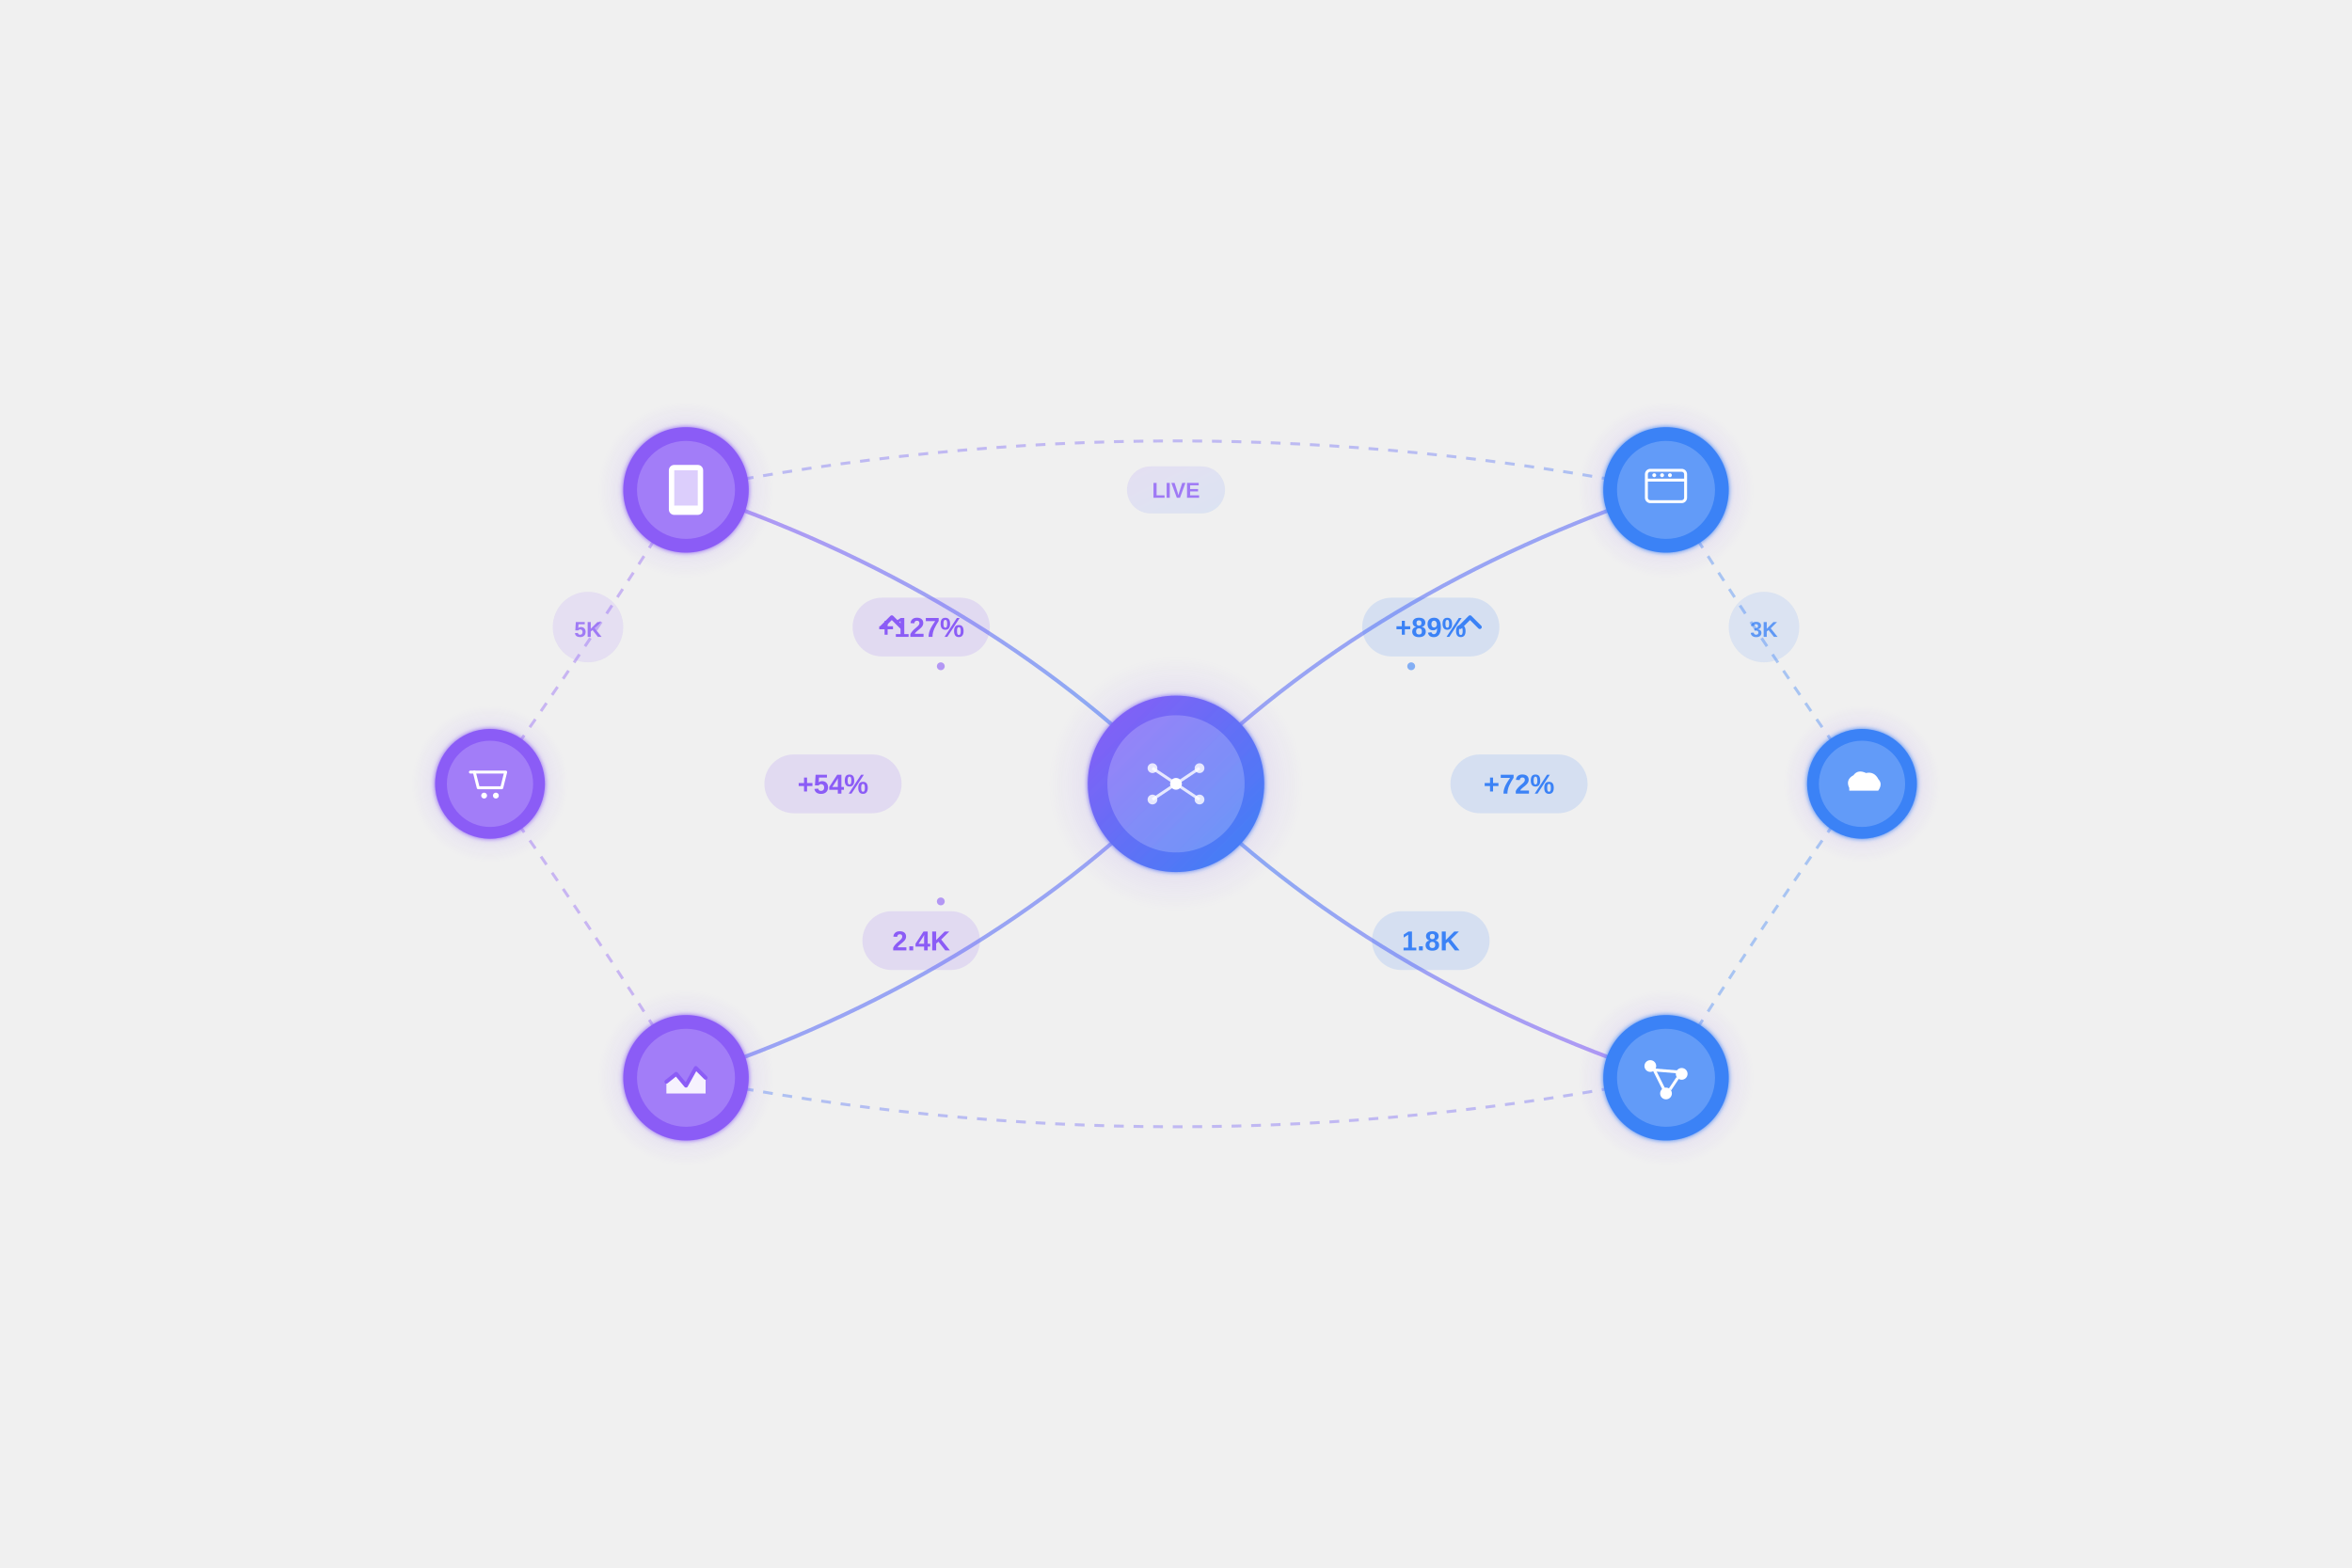
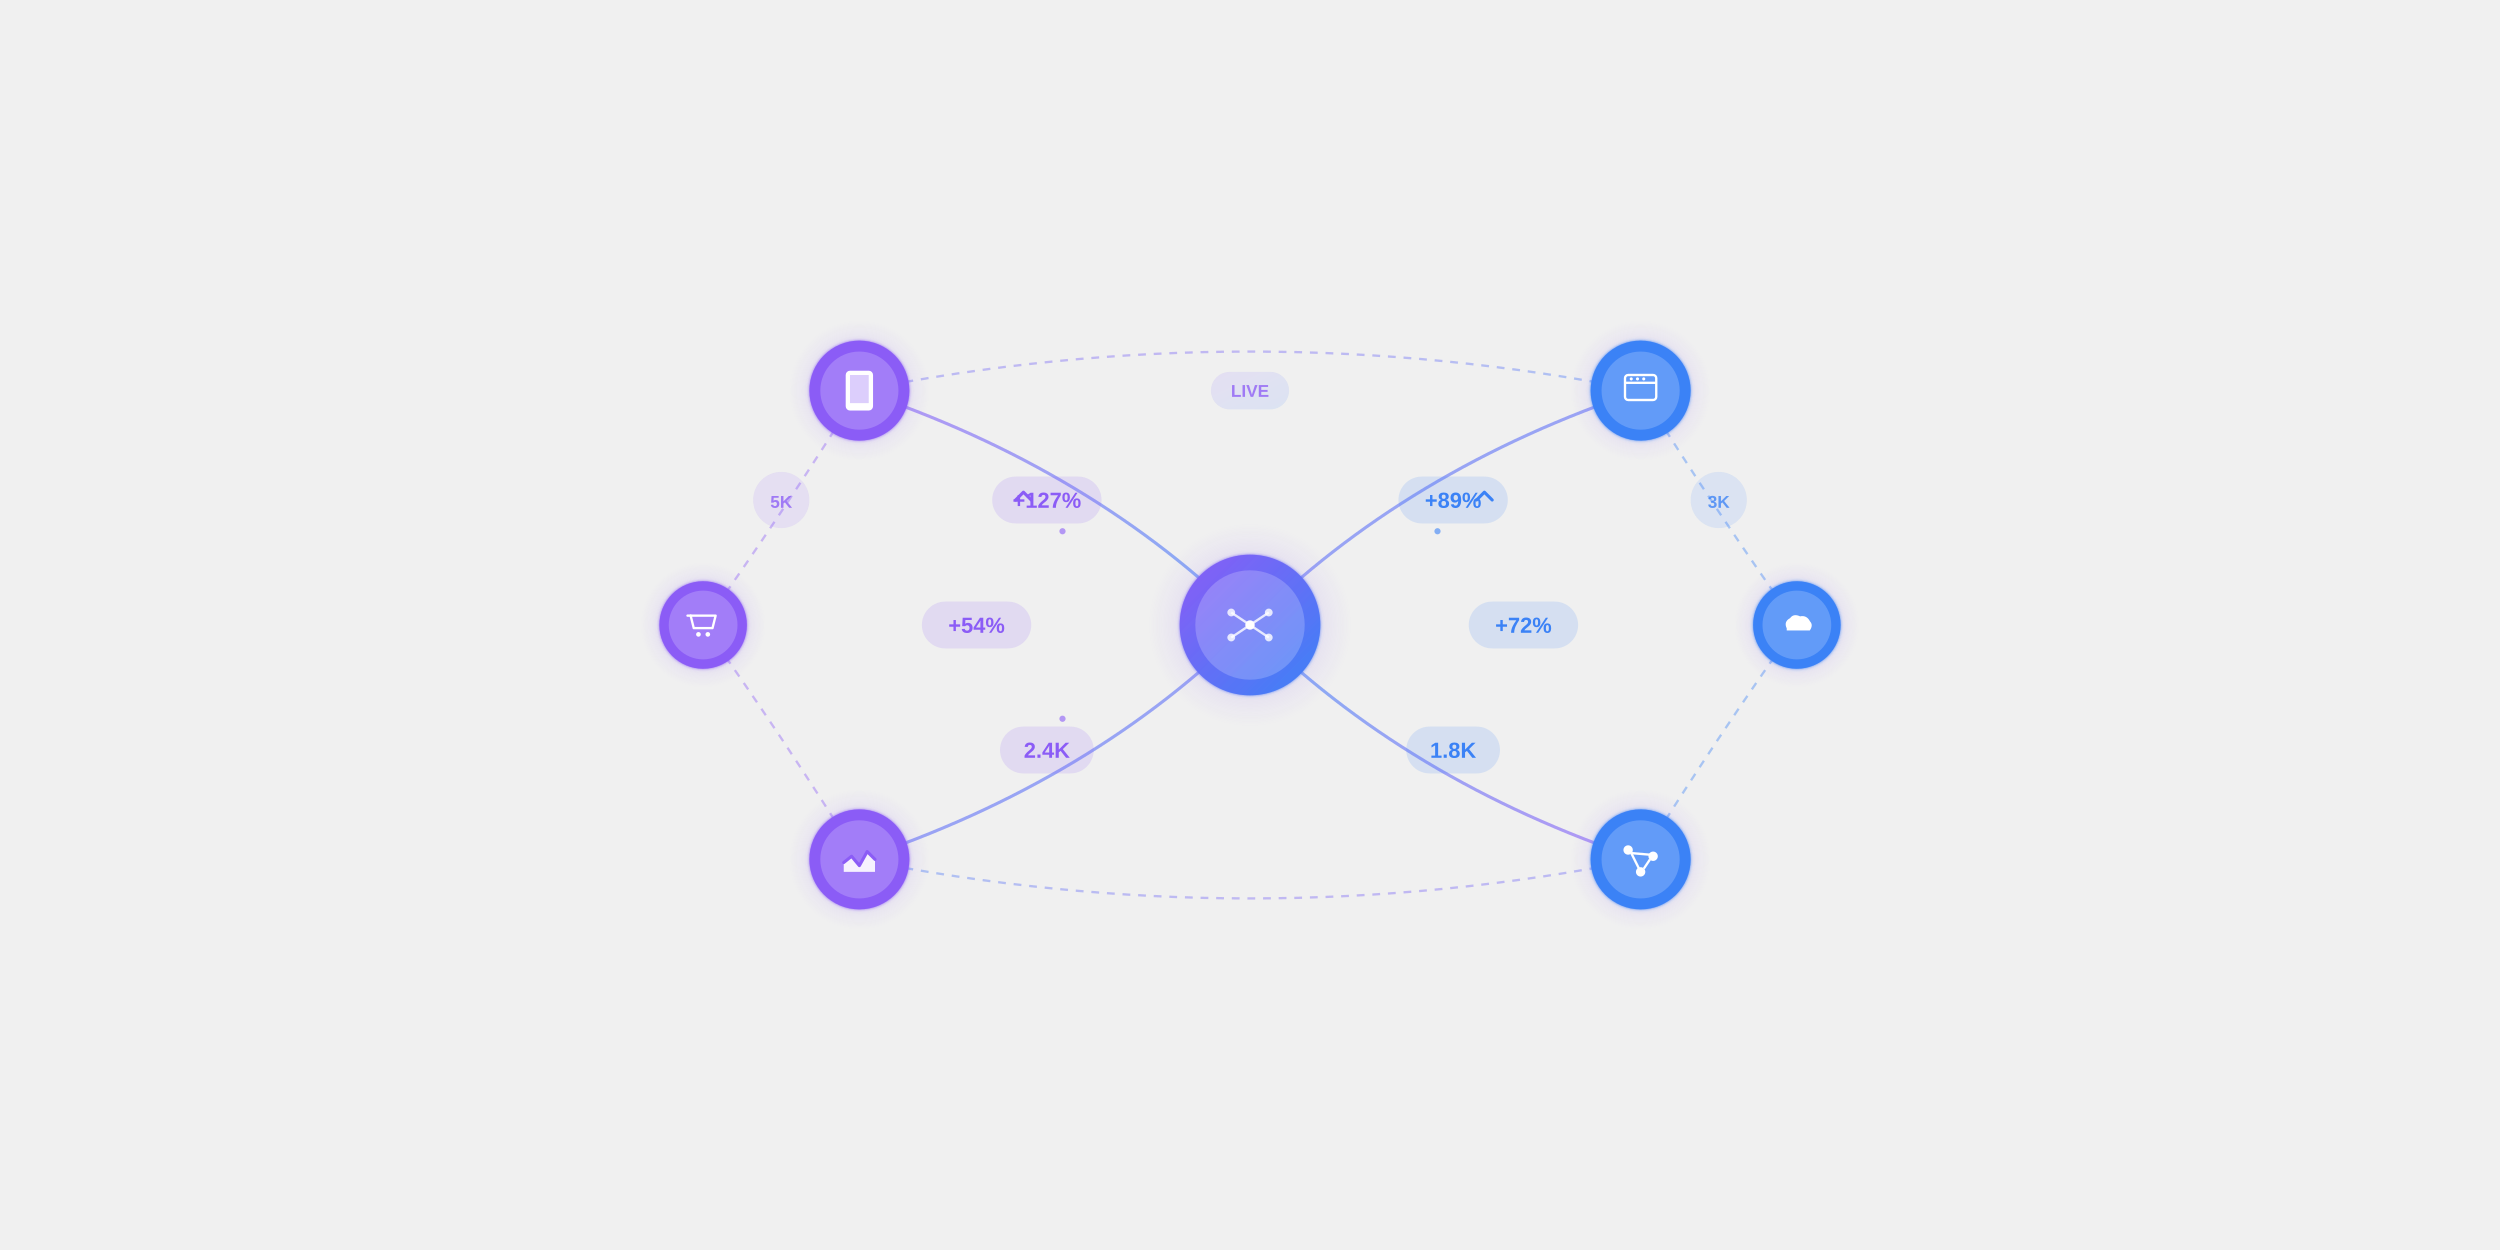
- <svg xmlns="http://www.w3.org/2000/svg" viewBox="0 0 3000 2000">
+ <svg xmlns="http://www.w3.org/2000/svg" width="8in" height="4in" viewBox="0 0 4000 2000">
  <defs>
    <linearGradient id="purpleBlue" x1="0%" y1="0%" x2="100%" y2="100%">
      <stop offset="0%" style="stop-color:#8b5cf6;stop-opacity:1" />
      <stop offset="100%" style="stop-color:#3b82f6;stop-opacity:1" />
    </linearGradient>
    <linearGradient id="bluePurple" x1="0%" y1="0%" x2="100%" y2="100%">
      <stop offset="0%" style="stop-color:#3b82f6;stop-opacity:1" />
      <stop offset="100%" style="stop-color:#8b5cf6;stop-opacity:1" />
    </linearGradient>
    <radialGradient id="nodeGlow">
      <stop offset="0%" style="stop-color:#8b5cf6;stop-opacity:0.3" />
      <stop offset="100%" style="stop-color:#8b5cf6;stop-opacity:0" />
    </radialGradient>
    <marker id="arrowPurple" markerWidth="10" markerHeight="10" refX="9" refY="3" orient="auto" markerUnits="strokeWidth">
      <path d="M0,0 L0,6 L9,3 z" fill="#8b5cf6" />
    </marker>
    <marker id="arrowBlue" markerWidth="10" markerHeight="10" refX="9" refY="3" orient="auto" markerUnits="strokeWidth">
      <path d="M0,0 L0,6 L9,3 z" fill="#3b82f6" />
    </marker>
    <filter id="glow">
      <feGaussianBlur stdDeviation="3" result="coloredBlur" />
      <feMerge>
        <feMergeNode in="coloredBlur" />
        <feMergeNode in="SourceGraphic" />
      </feMerge>
    </filter>
  </defs>
-   <path d="M 1500 1000 Q 1250 750 875 625" stroke="url(#purpleBlue)" stroke-width="5" fill="none" opacity="0.6" marker-end="url(#arrowPurple)" />
-   <path d="M 1500 1000 Q 1750 750 2125 625" stroke="url(#bluePurple)" stroke-width="5" fill="none" opacity="0.6" marker-end="url(#arrowBlue)" />
-   <path d="M 1500 1000 Q 1250 1250 875 1375" stroke="url(#purpleBlue)" stroke-width="5" fill="none" opacity="0.6" marker-end="url(#arrowPurple)" />
-   <path d="M 1500 1000 Q 1750 1250 2125 1375" stroke="url(#bluePurple)" stroke-width="5" fill="none" opacity="0.6" marker-end="url(#arrowBlue)" />
-   <path d="M 1500 1000 L 625 1000" stroke="url(#purpleBlue)" stroke-width="5" fill="none" opacity="0.6" marker-end="url(#arrowPurple)" />
-   <path d="M 1500 1000 L 2375 1000" stroke="url(#bluePurple)" stroke-width="5" fill="none" opacity="0.6" marker-end="url(#arrowBlue)" />
-   <path d="M 875 625 Q 750 825 625 1000" stroke="#8b5cf6" stroke-width="3.75" fill="none" opacity="0.4" marker-end="url(#arrowPurple)" stroke-dasharray="12.5,12.5" />
-   <path d="M 2125 625 Q 2250 825 2375 1000" stroke="#3b82f6" stroke-width="3.75" fill="none" opacity="0.4" marker-end="url(#arrowBlue)" stroke-dasharray="12.5,12.5" />
-   <path d="M 875 1375 Q 750 1175 625 1000" stroke="#8b5cf6" stroke-width="3.75" fill="none" opacity="0.4" marker-end="url(#arrowPurple)" stroke-dasharray="12.5,12.5" />
-   <path d="M 2125 1375 Q 2250 1175 2375 1000" stroke="#3b82f6" stroke-width="3.75" fill="none" opacity="0.4" marker-end="url(#arrowBlue)" stroke-dasharray="12.5,12.5" />
-   <path d="M 875 625 Q 1500 500 2125 625" stroke="url(#purpleBlue)" stroke-width="3.75" fill="none" opacity="0.4" marker-end="url(#arrowBlue)" stroke-dasharray="12.5,12.5" />
-   <path d="M 875 1375 Q 1500 1500 2125 1375" stroke="url(#bluePurple)" stroke-width="3.75" fill="none" opacity="0.4" marker-end="url(#arrowPurple)" stroke-dasharray="12.5,12.5" />
-   <g transform="translate(1175, 800)">
+   <path d="M 2000 1000 Q 1750 750 1375 625" stroke="url(#purpleBlue)" stroke-width="5" fill="none" opacity="0.6" marker-end="url(#arrowPurple)" />
+   <path d="M 2000 1000 Q 2250 750 2625 625" stroke="url(#bluePurple)" stroke-width="5" fill="none" opacity="0.6" marker-end="url(#arrowBlue)" />
+   <path d="M 2000 1000 Q 1750 1250 1375 1375" stroke="url(#purpleBlue)" stroke-width="5" fill="none" opacity="0.6" marker-end="url(#arrowPurple)" />
+   <path d="M 2000 1000 Q 2250 1250 2625 1375" stroke="url(#bluePurple)" stroke-width="5" fill="none" opacity="0.6" marker-end="url(#arrowBlue)" />
+   <path d="M 2000 1000 L 1125 1000" stroke="url(#purpleBlue)" stroke-width="5" fill="none" opacity="0.6" marker-end="url(#arrowPurple)" />
+   <path d="M 2000 1000 L 2875 1000" stroke="url(#bluePurple)" stroke-width="5" fill="none" opacity="0.6" marker-end="url(#arrowBlue)" />
+   <path d="M 1375 625 Q 1250 825 1125 1000" stroke="#8b5cf6" stroke-width="3.75" fill="none" opacity="0.4" marker-end="url(#arrowPurple)" stroke-dasharray="12.5,12.5" />
+   <path d="M 2625 625 Q 2750 825 2875 1000" stroke="#3b82f6" stroke-width="3.75" fill="none" opacity="0.4" marker-end="url(#arrowBlue)" stroke-dasharray="12.5,12.5" />
+   <path d="M 1375 1375 Q 1250 1175 1125 1000" stroke="#8b5cf6" stroke-width="3.75" fill="none" opacity="0.4" marker-end="url(#arrowPurple)" stroke-dasharray="12.5,12.5" />
+   <path d="M 2625 1375 Q 2750 1175 2875 1000" stroke="#3b82f6" stroke-width="3.75" fill="none" opacity="0.4" marker-end="url(#arrowBlue)" stroke-dasharray="12.5,12.5" />
+   <path d="M 1375 625 Q 2000 500 2625 625" stroke="url(#purpleBlue)" stroke-width="3.75" fill="none" opacity="0.4" marker-end="url(#arrowBlue)" stroke-dasharray="12.5,12.5" />
+   <path d="M 1375 1375 Q 2000 1500 2625 1375" stroke="url(#bluePurple)" stroke-width="3.75" fill="none" opacity="0.4" marker-end="url(#arrowPurple)" stroke-dasharray="12.5,12.5" />
+   <g transform="translate(1675, 800)">
    <rect x="-87.5" y="-37.5" width="175" height="75" rx="37.5" fill="#8b5cf6" opacity="0.15" />
    <text x="0" y="12.5" text-anchor="middle" font-family="Arial, sans-serif" font-size="35" font-weight="600" fill="#8b5cf6">+127%</text>
    <path d="M -50 0 L -37.5 -12.5 L -25 0" stroke="#8b5cf6" stroke-width="5" fill="none" stroke-linecap="round" stroke-linejoin="round" />
  </g>
-   <g transform="translate(1825, 800)">
+   <g transform="translate(2325, 800)">
    <rect x="-87.5" y="-37.5" width="175" height="75" rx="37.5" fill="#3b82f6" opacity="0.15" />
    <text x="0" y="12.5" text-anchor="middle" font-family="Arial, sans-serif" font-size="35" font-weight="600" fill="#3b82f6">+89%</text>
    <path d="M 37.5 0 L 50 -12.5 L 62.5 0" stroke="#3b82f6" stroke-width="5" fill="none" stroke-linecap="round" stroke-linejoin="round" />
  </g>
-   <g transform="translate(1175, 1200)">
+   <g transform="translate(1675, 1200)">
    <rect x="-75" y="-37.5" width="150" height="75" rx="37.5" fill="#8b5cf6" opacity="0.15" />
    <text x="0" y="12.5" text-anchor="middle" font-family="Arial, sans-serif" font-size="35" font-weight="600" fill="#8b5cf6">2.4K</text>
  </g>
-   <g transform="translate(1825, 1200)">
+   <g transform="translate(2325, 1200)">
    <rect x="-75" y="-37.5" width="150" height="75" rx="37.5" fill="#3b82f6" opacity="0.15" />
    <text x="0" y="12.5" text-anchor="middle" font-family="Arial, sans-serif" font-size="35" font-weight="600" fill="#3b82f6">1.8K</text>
  </g>
-   <g transform="translate(1062.5, 1000)">
+   <g transform="translate(1562.5, 1000)">
    <rect x="-87.5" y="-37.5" width="175" height="75" rx="37.5" fill="#8b5cf6" opacity="0.15" />
    <text x="0" y="12.5" text-anchor="middle" font-family="Arial, sans-serif" font-size="35" font-weight="600" fill="#8b5cf6">+54%</text>
  </g>
-   <g transform="translate(1937.5, 1000)">
+   <g transform="translate(2437.5, 1000)">
    <rect x="-87.5" y="-37.5" width="175" height="75" rx="37.5" fill="#3b82f6" opacity="0.15" />
    <text x="0" y="12.5" text-anchor="middle" font-family="Arial, sans-serif" font-size="35" font-weight="600" fill="#3b82f6">+72%</text>
  </g>
-   <g transform="translate(1500, 1000)">
+   <g transform="translate(2000, 1000)">
    <circle r="162.5" fill="url(#nodeGlow)" />
    <circle r="112.5" fill="url(#purpleBlue)" filter="url(#glow)" />
    <circle r="87.5" fill="white" opacity="0.2" />
    <circle cx="0" cy="0" r="7.5" fill="white" />
    <circle cx="-30" cy="-20" r="6.25" fill="white" opacity="0.8" />
    <circle cx="30" cy="-20" r="6.25" fill="white" opacity="0.8" />
    <circle cx="-30" cy="20" r="6.25" fill="white" opacity="0.8" />
    <circle cx="30" cy="20" r="6.25" fill="white" opacity="0.8" />
    <line x1="0" y1="0" x2="-30" y2="-20" stroke="white" stroke-width="3.75" opacity="0.8" />
    <line x1="0" y1="0" x2="30" y2="-20" stroke="white" stroke-width="3.75" opacity="0.8" />
    <line x1="0" y1="0" x2="-30" y2="20" stroke="white" stroke-width="3.75" opacity="0.8" />
    <line x1="0" y1="0" x2="30" y2="20" stroke="white" stroke-width="3.75" opacity="0.8" />
  </g>
-   <g transform="translate(875, 625)">
+   <g transform="translate(1375, 625)">
    <circle r="112.5" fill="url(#nodeGlow)" />
    <circle r="80" fill="#8b5cf6" filter="url(#glow)" />
    <circle r="62.5" fill="white" opacity="0.2" />
    <rect x="-20" y="-30" width="40" height="60" rx="5" fill="white" stroke="white" stroke-width="3.75" />
    <rect x="-15" y="-25" width="30" height="45" fill="#8b5cf6" opacity="0.3" />
    <circle cx="0" cy="25" r="3.75" fill="white" />
  </g>
-   <g transform="translate(2125, 625)">
+   <g transform="translate(2625, 625)">
    <circle r="112.5" fill="url(#nodeGlow)" />
    <circle r="80" fill="#3b82f6" filter="url(#glow)" />
    <circle r="62.5" fill="white" opacity="0.2" />
    <rect x="-25" y="-25" width="50" height="40" rx="5" fill="none" stroke="white" stroke-width="3.75" />
    <line x1="-25" y1="-12.5" x2="25" y2="-12.5" stroke="white" stroke-width="3.75" />
    <circle cx="-15" cy="-18.75" r="2.5" fill="white" />
    <circle cx="-5" cy="-18.75" r="2.5" fill="white" />
    <circle cx="5" cy="-18.75" r="2.5" fill="white" />
  </g>
-   <g transform="translate(875, 1375)">
+   <g transform="translate(1375, 1375)">
    <circle r="112.5" fill="url(#nodeGlow)" />
    <circle r="80" fill="#8b5cf6" filter="url(#glow)" />
    <circle r="62.5" fill="white" opacity="0.2" />
    <path d="M -25 20 L -25 5 L -12.5 -5 L 0 10 L 12.5 -12.5 L 25 0 L 25 20 Z" fill="white" opacity="0.9" />
    <polyline points="-25,5 -12.5,-5 0,10 12.5,-12.5 25,0" fill="none" stroke="#8b5cf6" stroke-width="5" stroke-linecap="round" stroke-linejoin="round" />
  </g>
-   <g transform="translate(2125, 1375)">
+   <g transform="translate(2625, 1375)">
    <circle r="112.5" fill="url(#nodeGlow)" />
    <circle r="80" fill="#3b82f6" filter="url(#glow)" />
    <circle r="62.5" fill="white" opacity="0.2" />
    <circle cx="-20" cy="-15" r="7.5" fill="white" />
    <circle cx="20" cy="-5" r="7.5" fill="white" />
    <circle cx="0" cy="20" r="7.5" fill="white" />
    <line x1="-15" y1="-10" x2="15" y2="-7.5" stroke="white" stroke-width="3.75" />
    <line x1="-15" y1="-10" x2="-2.5" y2="15" stroke="white" stroke-width="3.75" />
    <line x1="15" y1="0" x2="5" y2="15" stroke="white" stroke-width="3.75" />
  </g>
-   <g transform="translate(625, 1000)">
+   <g transform="translate(1125, 1000)">
    <circle r="100" fill="url(#nodeGlow)" />
    <circle r="70" fill="#8b5cf6" filter="url(#glow)" />
    <circle r="55" fill="white" opacity="0.2" />
    <path d="M -20 -15 L -15 5 L 15 5 L 20 -15 Z" fill="none" stroke="white" stroke-width="3.75" stroke-linecap="round" stroke-linejoin="round" />
    <line x1="-25" y1="-15" x2="-20" y2="-15" stroke="white" stroke-width="3.75" stroke-linecap="round" />
    <circle cx="-7.5" cy="15" r="3.75" fill="white" />
    <circle cx="7.5" cy="15" r="3.75" fill="white" />
  </g>
-   <g transform="translate(2375, 1000)">
+   <g transform="translate(2875, 1000)">
    <circle r="100" fill="url(#nodeGlow)" />
    <circle r="70" fill="#3b82f6" filter="url(#glow)" />
    <circle r="55" fill="white" opacity="0.2" />
    <path d="M -15 5 Q -20 -5 -10 -10 Q -5 -17.5 5 -12.5 Q 15 -15 20 -5 Q 25 0 20 7.5 L -15 7.5 Z" fill="white" stroke="white" stroke-width="2.5" />
  </g>
  <g opacity="0.6">
-     <circle cx="1200" cy="850" r="5" fill="#8b5cf6">
-       <animate attributeName="cx" from="1500" to="875" dur="3s" repeatCount="indefinite" />
+     <circle cx="1700" cy="850" r="5" fill="#8b5cf6">
+       <animate attributeName="cx" from="2000" to="1375" dur="3s" repeatCount="indefinite" />
      <animate attributeName="cy" from="1000" to="625" dur="3s" repeatCount="indefinite" />
      <animate attributeName="opacity" values="0;1;0" dur="3s" repeatCount="indefinite" />
    </circle>
-     <circle cx="1800" cy="850" r="5" fill="#3b82f6">
-       <animate attributeName="cx" from="1500" to="2125" dur="2.5s" repeatCount="indefinite" />
+     <circle cx="2300" cy="850" r="5" fill="#3b82f6">
+       <animate attributeName="cx" from="2000" to="2625" dur="2.5s" repeatCount="indefinite" />
      <animate attributeName="cy" from="1000" to="625" dur="2.5s" repeatCount="indefinite" />
      <animate attributeName="opacity" values="0;1;0" dur="2.5s" repeatCount="indefinite" />
    </circle>
-     <circle cx="1200" cy="1150" r="5" fill="#8b5cf6">
-       <animate attributeName="cx" from="1500" to="875" dur="3.5s" repeatCount="indefinite" />
+     <circle cx="1700" cy="1150" r="5" fill="#8b5cf6">
+       <animate attributeName="cx" from="2000" to="1375" dur="3.5s" repeatCount="indefinite" />
      <animate attributeName="cy" from="1000" to="1375" dur="3.5s" repeatCount="indefinite" />
      <animate attributeName="opacity" values="0;1;0" dur="3.5s" repeatCount="indefinite" />
    </circle>
  </g>
-   <g transform="translate(750, 800)" opacity="0.8">
+   <g transform="translate(1250, 800)" opacity="0.8">
    <circle r="45" fill="#8b5cf6" opacity="0.15" />
    <text x="0" y="12.5" text-anchor="middle" font-family="Arial, sans-serif" font-size="27.5" font-weight="600" fill="#8b5cf6">5K</text>
  </g>
-   <g transform="translate(2250, 800)" opacity="0.8">
+   <g transform="translate(2750, 800)" opacity="0.8">
    <circle r="45" fill="#3b82f6" opacity="0.15" />
    <text x="0" y="12.5" text-anchor="middle" font-family="Arial, sans-serif" font-size="27.5" font-weight="600" fill="#3b82f6">3K</text>
  </g>
-   <g transform="translate(1500, 625)" opacity="0.8">
+   <g transform="translate(2000, 625)" opacity="0.8">
    <rect x="-62.5" y="-30" width="125" height="60" rx="30" fill="url(#purpleBlue)" opacity="0.15" />
    <text x="0" y="10" text-anchor="middle" font-family="Arial, sans-serif" font-size="27.5" font-weight="600" fill="#8b5cf6">LIVE</text>
  </g>
</svg>
